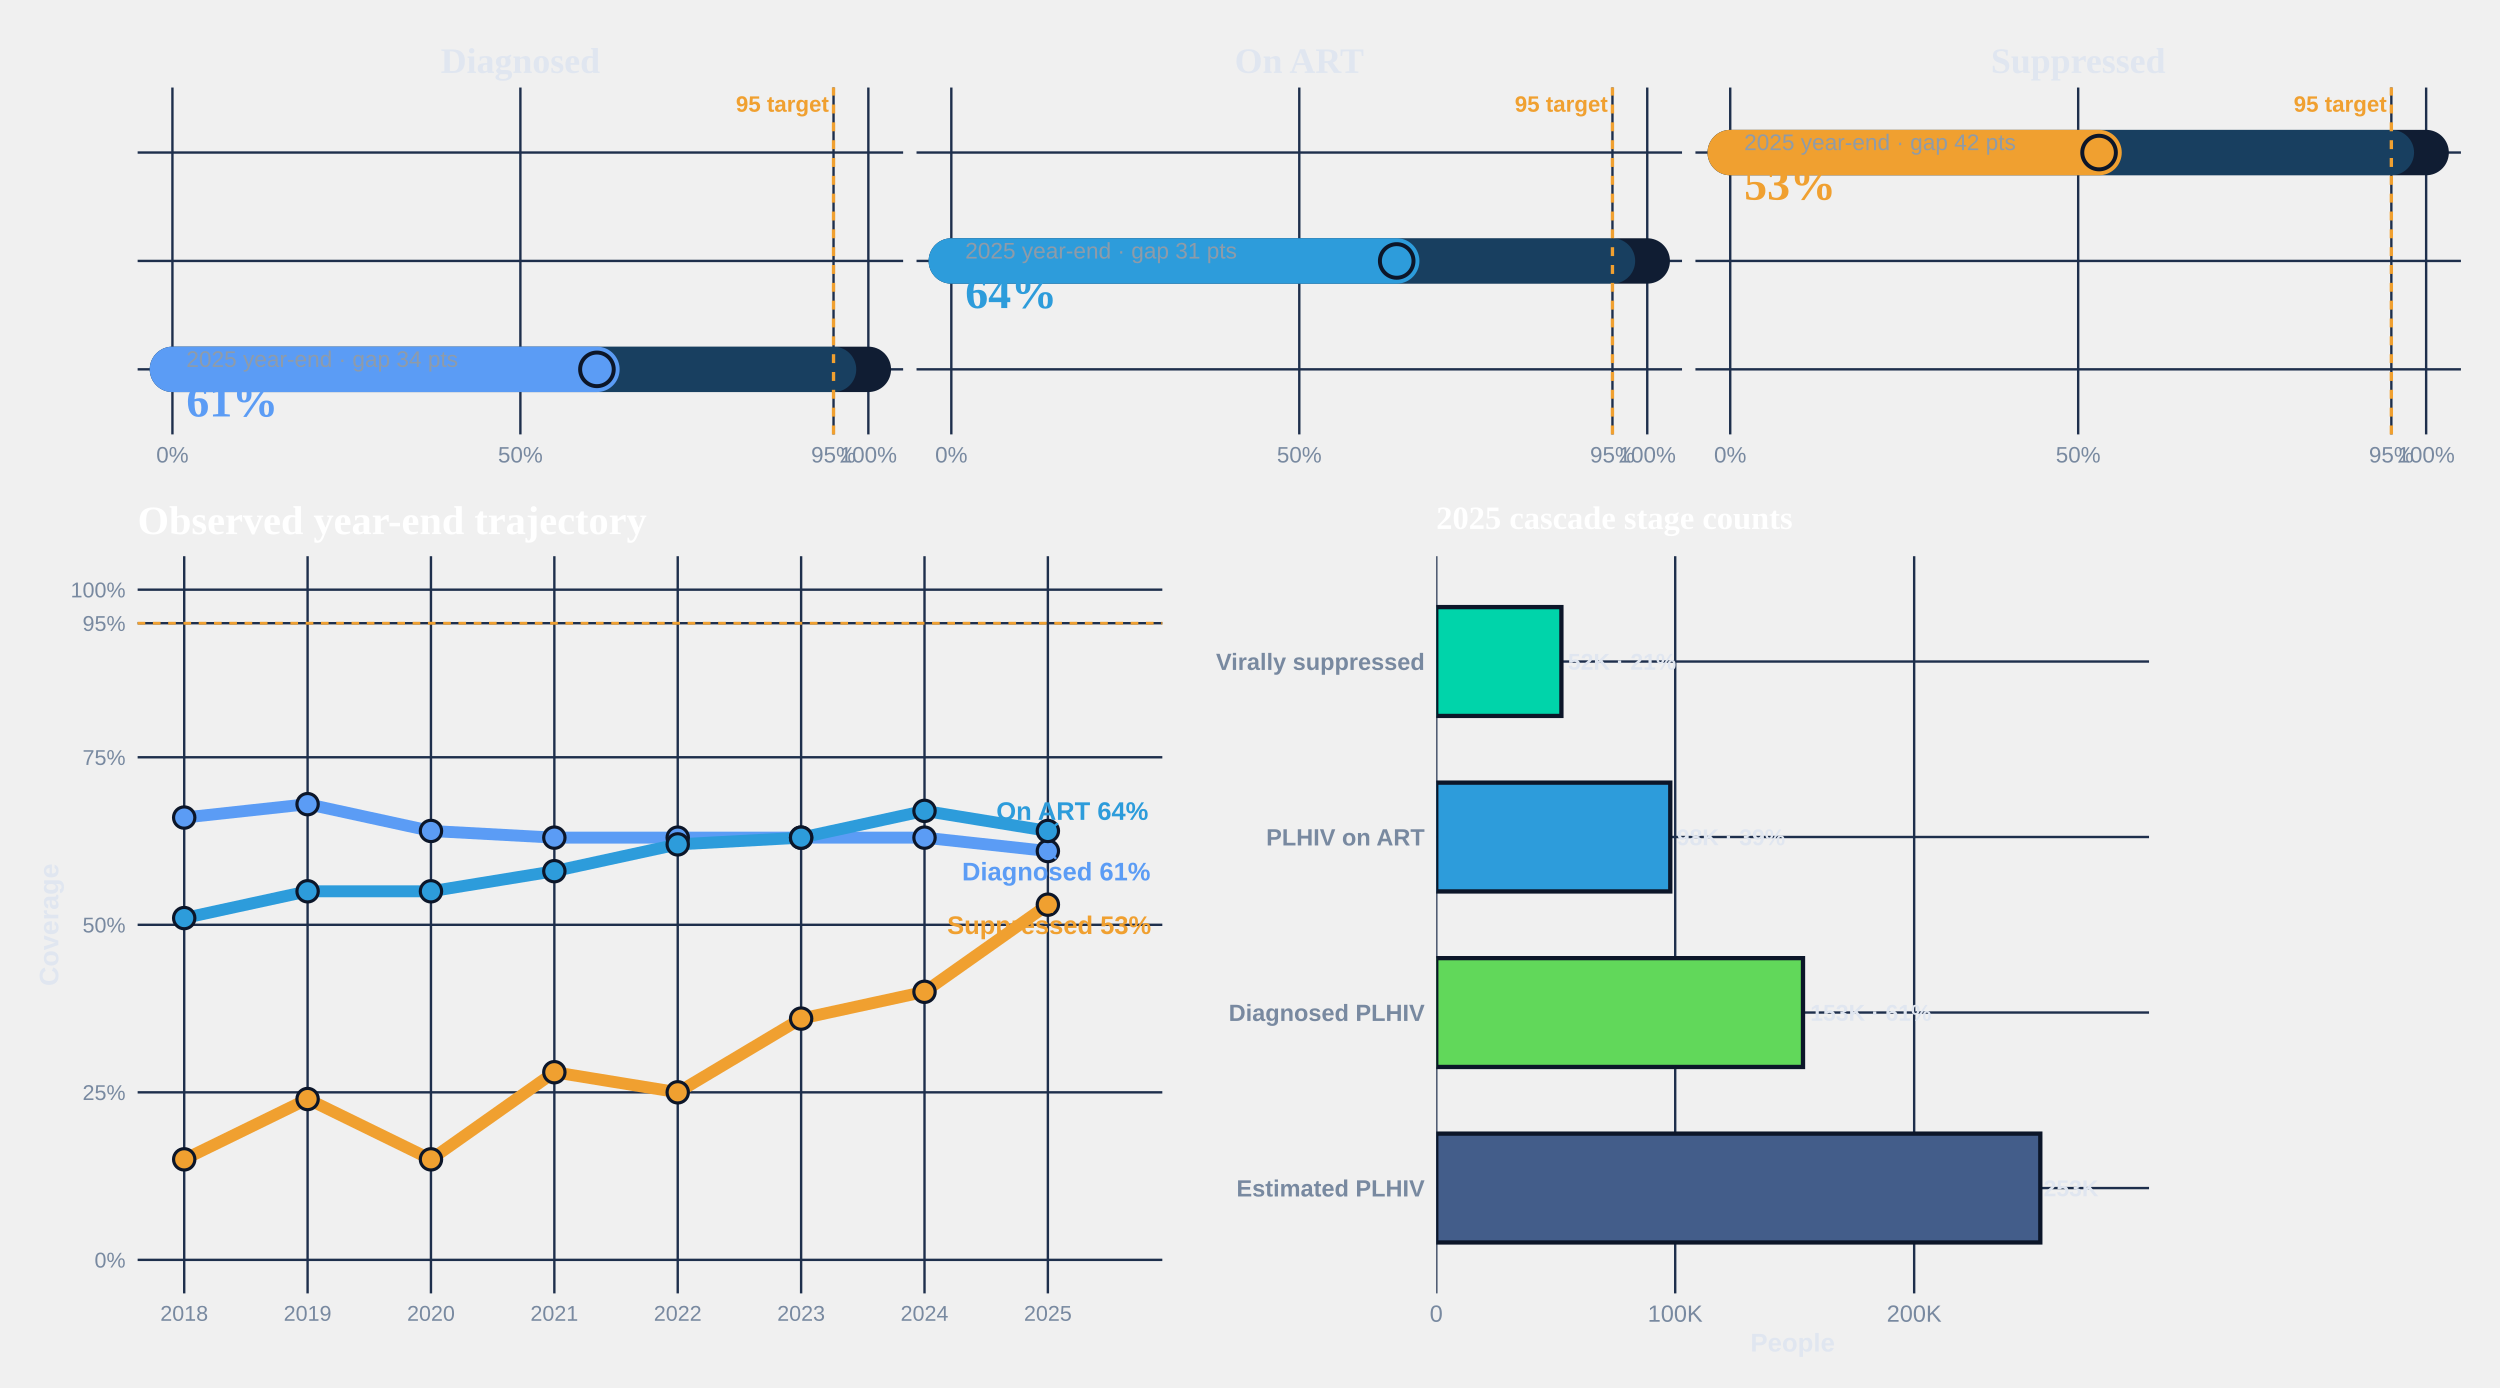
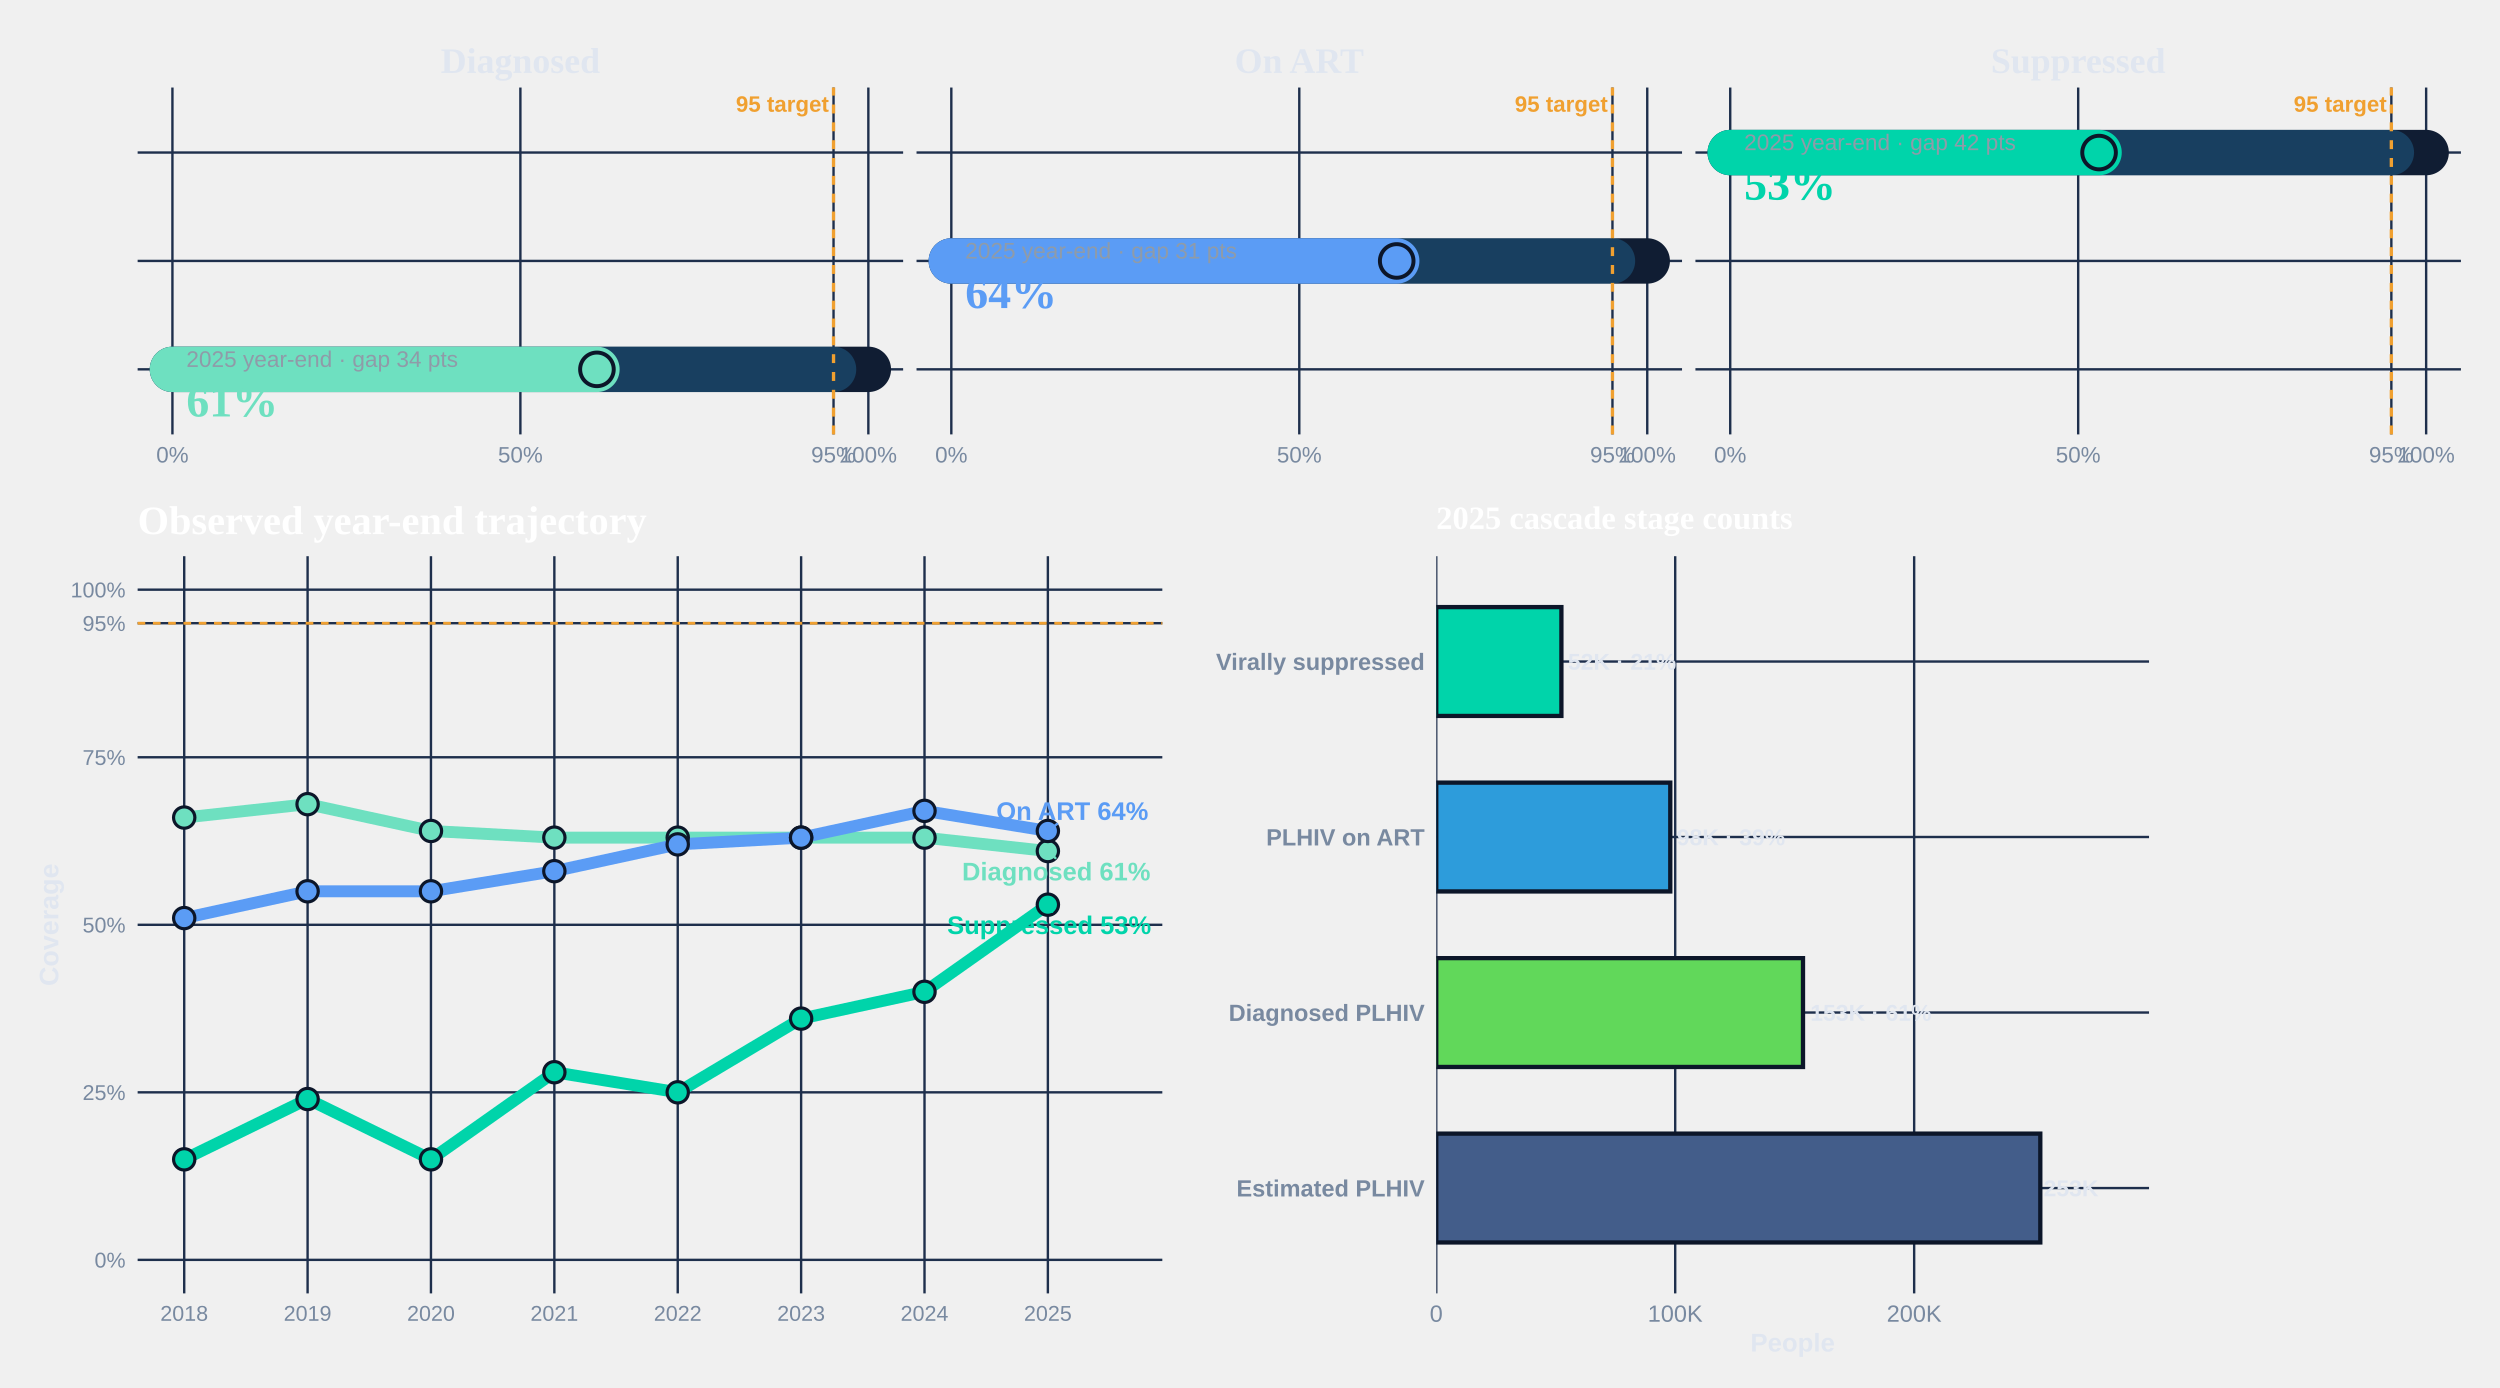
<svg xmlns="http://www.w3.org/2000/svg" width="1116.00pt" height="619.20pt" viewBox="0 0 1116.00 619.20">
  <g class="svglite">
    <defs>
      <style type="text/css">
    .svglite line, .svglite polyline, .svglite polygon, .svglite path, .svglite rect, .svglite circle {
      fill: none;
      stroke: #000000;
      stroke-linecap: round;
      stroke-linejoin: round;
      stroke-miterlimit: 10.00;
    }
    .svglite text {
      white-space: pre;
    }
    .svglite g.glyphgroup path {
      fill: inherit;
      stroke: none;
    }
  </style>
    </defs>
    <rect width="100%" height="100%" style="stroke: none; fill: none;" />
    <defs>
      <clipPath id="cpMC4wMHwxMTE2LjAwfDAuMDB8NjE5LjIw">
        <rect x="0.00" y="0.00" width="1116.00" height="619.20" />
      </clipPath>
    </defs>
    <g clip-path="url(#cpMC4wMHwxMTE2LjAwfDAuMDB8NjE5LjIw)">
      <rect x="0.00" y="0.00" width="1116.00" height="619.20" style="stroke-width: 1.07; stroke: none;" />
    </g>
    <defs>
      <clipPath id="cpNjEuNDR8MTA5OC41N3wzOS4wNnw1NzcuMzY=">
        <rect x="61.44" y="39.06" width="1037.13" height="538.30" />
      </clipPath>
    </defs>
    <g clip-path="url(#cpNjEuNDR8MTA5OC41N3wzOS4wNnw1NzcuMzY=)">
</g>
    <g clip-path="url(#cpMC4wMHwxMTE2LjAwfDAuMDB8NjE5LjIw)">
</g>
    <defs>
      <clipPath id="cpNS40OHwxMTEwLjUyfDUuNDh8MjE2LjU0">
        <rect x="5.48" y="5.48" width="1105.04" height="211.06" />
      </clipPath>
    </defs>
    <g clip-path="url(#cpNS40OHwxMTEwLjUyfDUuNDh8MjE2LjU0)">
      <rect x="5.48" y="5.48" width="1105.04" height="211.06" style="stroke-width: 1.16; stroke: none;" />
    </g>
    <g clip-path="url(#cpMC4wMHwxMTE2LjAwfDAuMDB8NjE5LjIw)">
</g>
    <defs>
      <clipPath id="cpNjEuNDR8NDAzLjE2fDM5LjA2fDE5My45Mg==">
        <rect x="61.44" y="39.06" width="341.72" height="154.86" />
      </clipPath>
    </defs>
    <g clip-path="url(#cpNjEuNDR8NDAzLjE2fDM5LjA2fDE5My45Mg==)">
      <polyline points="61.44,164.88 403.16,164.88 " style="stroke-width: 1.07; stroke: #1E2F4C; stroke-linecap: butt;" />
      <polyline points="61.44,116.49 403.16,116.49 " style="stroke-width: 1.07; stroke: #1E2F4C; stroke-linecap: butt;" />
      <polyline points="61.44,68.10 403.16,68.10 " style="stroke-width: 1.07; stroke: #1E2F4C; stroke-linecap: butt;" />
      <polyline points="76.97,193.92 76.97,39.06 " style="stroke-width: 1.07; stroke: #1E2F4C; stroke-linecap: butt;" />
      <polyline points="232.30,193.92 232.30,39.06 " style="stroke-width: 1.07; stroke: #1E2F4C; stroke-linecap: butt;" />
      <polyline points="372.09,193.92 372.09,39.06 " style="stroke-width: 1.07; stroke: #1E2F4C; stroke-linecap: butt;" />
      <polyline points="387.63,193.92 387.63,39.06 " style="stroke-width: 1.07; stroke: #1E2F4C; stroke-linecap: butt;" />
      <line x1="76.97" y1="164.88" x2="387.63" y2="164.88" style="stroke-width: 20.27; stroke: #101D33;" />
      <line x1="76.97" y1="164.88" x2="372.09" y2="164.88" style="stroke-width: 20.27; stroke: #2D9CDB; stroke-opacity: 0.27;" />
-       <line x1="76.97" y1="164.88" x2="266.47" y2="164.88" style="stroke-width: 20.27; stroke: #5B9CF5;" />
-       <circle cx="266.47" cy="164.88" r="7.50" style="stroke-width: 1.77; stroke: #0C1629; fill: #5B9CF5;" />
+       <line x1="76.97" y1="164.88" x2="266.47" y2="164.88" style="stroke-width: 20.27; stroke: #6EE0C0;" />
+       <circle cx="266.47" cy="164.88" r="7.50" style="stroke-width: 1.77; stroke: #0C1629; fill: #6EE0C0;" />
      <line x1="372.09" y1="193.92" x2="372.09" y2="39.06" style="stroke-width: 1.49; stroke: #F0A030; stroke-dasharray: 3.98,3.98; stroke-linecap: butt;" />
-       <text x="83.18" y="185.91" style="font-size: 20.49px; font-weight: bold;fill: #5B9CF5; font-family: &quot;Times New Roman&quot;;" textLength="40.98px" lengthAdjust="spacingAndGlyphs">61%</text>
+       <text x="83.18" y="185.91" style="font-size: 20.49px; font-weight: bold;fill: #6EE0C0; font-family: &quot;Times New Roman&quot;;" textLength="40.98px" lengthAdjust="spacingAndGlyphs">61%</text>
      <text x="83.18" y="163.80" style="font-size: 10.10px;fill: #8F9BA8; font-family: &quot;Arial&quot;;" textLength="121.09px" lengthAdjust="spacingAndGlyphs">2025 year-end · gap 34 pts</text>
      <text x="370.02" y="49.88" text-anchor="end" style="font-size: 9.96px; font-weight: bold;fill: #F0A030; font-family: &quot;Arial&quot;;" textLength="41.47px" lengthAdjust="spacingAndGlyphs">95 target</text>
    </g>
    <g clip-path="url(#cpMC4wMHwxMTE2LjAwfDAuMDB8NjE5LjIw)">
</g>
    <defs>
      <clipPath id="cpNDA5LjE0fDc1MC44NnwzOS4wNnwxOTMuOTI=">
        <rect x="409.14" y="39.06" width="341.72" height="154.86" />
      </clipPath>
    </defs>
    <g clip-path="url(#cpNDA5LjE0fDc1MC44NnwzOS4wNnwxOTMuOTI=)">
      <polyline points="409.14,164.88 750.86,164.88 " style="stroke-width: 1.07; stroke: #1E2F4C; stroke-linecap: butt;" />
      <polyline points="409.14,116.49 750.86,116.49 " style="stroke-width: 1.07; stroke: #1E2F4C; stroke-linecap: butt;" />
      <polyline points="409.14,68.10 750.86,68.10 " style="stroke-width: 1.07; stroke: #1E2F4C; stroke-linecap: butt;" />
      <polyline points="424.67,193.92 424.67,39.06 " style="stroke-width: 1.07; stroke: #1E2F4C; stroke-linecap: butt;" />
      <polyline points="580.00,193.92 580.00,39.06 " style="stroke-width: 1.07; stroke: #1E2F4C; stroke-linecap: butt;" />
      <polyline points="719.80,193.92 719.80,39.06 " style="stroke-width: 1.07; stroke: #1E2F4C; stroke-linecap: butt;" />
      <polyline points="735.33,193.92 735.33,39.06 " style="stroke-width: 1.07; stroke: #1E2F4C; stroke-linecap: butt;" />
      <line x1="424.67" y1="116.49" x2="735.33" y2="116.49" style="stroke-width: 20.27; stroke: #101D33;" />
      <line x1="424.67" y1="116.49" x2="719.80" y2="116.49" style="stroke-width: 20.27; stroke: #2D9CDB; stroke-opacity: 0.27;" />
-       <line x1="424.67" y1="116.49" x2="623.49" y2="116.49" style="stroke-width: 20.27; stroke: #2D9CDB;" />
-       <circle cx="623.49" cy="116.49" r="7.50" style="stroke-width: 1.77; stroke: #0C1629; fill: #2D9CDB;" />
+       <line x1="424.67" y1="116.49" x2="623.49" y2="116.49" style="stroke-width: 20.27; stroke: #5B9CF5;" />
+       <circle cx="623.49" cy="116.49" r="7.50" style="stroke-width: 1.77; stroke: #0C1629; fill: #5B9CF5;" />
      <line x1="719.80" y1="193.92" x2="719.80" y2="39.06" style="stroke-width: 1.49; stroke: #F0A030; stroke-dasharray: 3.98,3.98; stroke-linecap: butt;" />
-       <text x="430.88" y="137.52" style="font-size: 20.49px; font-weight: bold;fill: #2D9CDB; font-family: &quot;Times New Roman&quot;;" textLength="40.98px" lengthAdjust="spacingAndGlyphs">64%</text>
+       <text x="430.88" y="137.52" style="font-size: 20.49px; font-weight: bold;fill: #5B9CF5; font-family: &quot;Times New Roman&quot;;" textLength="40.98px" lengthAdjust="spacingAndGlyphs">64%</text>
      <text x="430.88" y="115.41" style="font-size: 10.10px;fill: #8F9BA8; font-family: &quot;Arial&quot;;" textLength="121.09px" lengthAdjust="spacingAndGlyphs">2025 year-end · gap 31 pts</text>
      <text x="717.72" y="49.88" text-anchor="end" style="font-size: 9.96px; font-weight: bold;fill: #F0A030; font-family: &quot;Arial&quot;;" textLength="41.47px" lengthAdjust="spacingAndGlyphs">95 target</text>
    </g>
    <g clip-path="url(#cpMC4wMHwxMTE2LjAwfDAuMDB8NjE5LjIw)">
</g>
    <defs>
      <clipPath id="cpNzU2Ljg0fDEwOTguNTd8MzkuMDZ8MTkzLjky">
        <rect x="756.84" y="39.06" width="341.72" height="154.86" />
      </clipPath>
    </defs>
    <g clip-path="url(#cpNzU2Ljg0fDEwOTguNTd8MzkuMDZ8MTkzLjky)">
      <polyline points="756.84,164.88 1098.57,164.88 " style="stroke-width: 1.07; stroke: #1E2F4C; stroke-linecap: butt;" />
      <polyline points="756.84,116.49 1098.57,116.49 " style="stroke-width: 1.07; stroke: #1E2F4C; stroke-linecap: butt;" />
      <polyline points="756.84,68.10 1098.57,68.10 " style="stroke-width: 1.07; stroke: #1E2F4C; stroke-linecap: butt;" />
      <polyline points="772.37,193.92 772.37,39.06 " style="stroke-width: 1.07; stroke: #1E2F4C; stroke-linecap: butt;" />
      <polyline points="927.70,193.92 927.70,39.06 " style="stroke-width: 1.07; stroke: #1E2F4C; stroke-linecap: butt;" />
      <polyline points="1067.50,193.92 1067.50,39.06 " style="stroke-width: 1.07; stroke: #1E2F4C; stroke-linecap: butt;" />
      <polyline points="1083.03,193.92 1083.03,39.06 " style="stroke-width: 1.07; stroke: #1E2F4C; stroke-linecap: butt;" />
      <line x1="772.37" y1="68.10" x2="1083.03" y2="68.10" style="stroke-width: 20.27; stroke: #101D33;" />
      <line x1="772.37" y1="68.10" x2="1067.50" y2="68.10" style="stroke-width: 20.27; stroke: #2D9CDB; stroke-opacity: 0.27;" />
-       <line x1="772.37" y1="68.10" x2="937.02" y2="68.10" style="stroke-width: 20.27; stroke: #F0A030;" />
-       <circle cx="937.02" cy="68.10" r="7.50" style="stroke-width: 1.77; stroke: #0C1629; fill: #F0A030;" />
+       <line x1="772.37" y1="68.10" x2="937.02" y2="68.10" style="stroke-width: 20.27; stroke: #00D4AA;" />
+       <circle cx="937.02" cy="68.10" r="7.50" style="stroke-width: 1.77; stroke: #0C1629; fill: #00D4AA;" />
      <line x1="1067.50" y1="193.92" x2="1067.50" y2="39.06" style="stroke-width: 1.49; stroke: #F0A030; stroke-dasharray: 3.98,3.98; stroke-linecap: butt;" />
-       <text x="778.59" y="89.12" style="font-size: 20.49px; font-weight: bold;fill: #F0A030; font-family: &quot;Times New Roman&quot;;" textLength="40.98px" lengthAdjust="spacingAndGlyphs">53%</text>
+       <text x="778.59" y="89.12" style="font-size: 20.49px; font-weight: bold;fill: #00D4AA; font-family: &quot;Times New Roman&quot;;" textLength="40.98px" lengthAdjust="spacingAndGlyphs">53%</text>
      <text x="778.59" y="67.01" style="font-size: 10.10px;fill: #8F9BA8; font-family: &quot;Arial&quot;;" textLength="121.09px" lengthAdjust="spacingAndGlyphs">2025 year-end · gap 42 pts</text>
      <text x="1065.43" y="49.88" text-anchor="end" style="font-size: 9.96px; font-weight: bold;fill: #F0A030; font-family: &quot;Arial&quot;;" textLength="41.47px" lengthAdjust="spacingAndGlyphs">95 target</text>
    </g>
    <g clip-path="url(#cpMC4wMHwxMTE2LjAwfDAuMDB8NjE5LjIw)">
</g>
    <defs>
      <clipPath id="cpNjEuNDR8NDAzLjE2fDE1LjQ0fDM5LjA2">
        <rect x="61.44" y="15.44" width="341.72" height="23.62" />
      </clipPath>
    </defs>
    <g clip-path="url(#cpNjEuNDR8NDAzLjE2fDE1LjQ0fDM5LjA2)">
      <text x="232.30" y="32.55" text-anchor="middle" style="font-size: 16.00px; font-weight: bold;fill: #E0E6F0; font-family: &quot;Times New Roman&quot;;" textLength="71.17px" lengthAdjust="spacingAndGlyphs">Diagnosed</text>
    </g>
    <g clip-path="url(#cpMC4wMHwxMTE2LjAwfDAuMDB8NjE5LjIw)">
</g>
    <defs>
      <clipPath id="cpNDA5LjE0fDc1MC44NnwxNS40NHwzOS4wNg==">
        <rect x="409.14" y="15.44" width="341.72" height="23.62" />
      </clipPath>
    </defs>
    <g clip-path="url(#cpNDA5LjE0fDc1MC44NnwxNS40NHwzOS4wNg==)">
      <text x="580.00" y="32.55" text-anchor="middle" style="font-size: 16.00px; font-weight: bold;fill: #E0E6F0; font-family: &quot;Times New Roman&quot;;" textLength="57.72px" lengthAdjust="spacingAndGlyphs">On ART</text>
    </g>
    <g clip-path="url(#cpMC4wMHwxMTE2LjAwfDAuMDB8NjE5LjIw)">
</g>
    <defs>
      <clipPath id="cpNzU2Ljg0fDEwOTguNTd8MTUuNDR8MzkuMDY=">
        <rect x="756.84" y="15.44" width="341.72" height="23.62" />
      </clipPath>
    </defs>
    <g clip-path="url(#cpNzU2Ljg0fDEwOTguNTd8MTUuNDR8MzkuMDY=)">
      <text x="927.70" y="32.55" text-anchor="middle" style="font-size: 16.00px; font-weight: bold;fill: #E0E6F0; font-family: &quot;Times New Roman&quot;;" textLength="78.05px" lengthAdjust="spacingAndGlyphs">Suppressed</text>
    </g>
    <g clip-path="url(#cpMC4wMHwxMTE2LjAwfDAuMDB8NjE5LjIw)">
      <text x="76.97" y="206.46" text-anchor="middle" style="font-size: 10.00px;fill: #7889A0; font-family: &quot;Arial&quot;;" textLength="14.45px" lengthAdjust="spacingAndGlyphs">0%</text>
      <text x="232.30" y="206.46" text-anchor="middle" style="font-size: 10.00px;fill: #7889A0; font-family: &quot;Arial&quot;;" textLength="20.02px" lengthAdjust="spacingAndGlyphs">50%</text>
      <text x="372.09" y="206.46" text-anchor="middle" style="font-size: 10.00px;fill: #7889A0; font-family: &quot;Arial&quot;;" textLength="20.02px" lengthAdjust="spacingAndGlyphs">95%</text>
      <text x="387.63" y="206.46" text-anchor="middle" style="font-size: 10.00px;fill: #7889A0; font-family: &quot;Arial&quot;;" textLength="25.58px" lengthAdjust="spacingAndGlyphs">100%</text>
      <text x="424.67" y="206.46" text-anchor="middle" style="font-size: 10.00px;fill: #7889A0; font-family: &quot;Arial&quot;;" textLength="14.45px" lengthAdjust="spacingAndGlyphs">0%</text>
      <text x="580.00" y="206.46" text-anchor="middle" style="font-size: 10.00px;fill: #7889A0; font-family: &quot;Arial&quot;;" textLength="20.02px" lengthAdjust="spacingAndGlyphs">50%</text>
      <text x="719.80" y="206.46" text-anchor="middle" style="font-size: 10.00px;fill: #7889A0; font-family: &quot;Arial&quot;;" textLength="20.02px" lengthAdjust="spacingAndGlyphs">95%</text>
      <text x="735.33" y="206.46" text-anchor="middle" style="font-size: 10.00px;fill: #7889A0; font-family: &quot;Arial&quot;;" textLength="25.58px" lengthAdjust="spacingAndGlyphs">100%</text>
      <text x="772.37" y="206.46" text-anchor="middle" style="font-size: 10.00px;fill: #7889A0; font-family: &quot;Arial&quot;;" textLength="14.45px" lengthAdjust="spacingAndGlyphs">0%</text>
      <text x="927.70" y="206.46" text-anchor="middle" style="font-size: 10.00px;fill: #7889A0; font-family: &quot;Arial&quot;;" textLength="20.02px" lengthAdjust="spacingAndGlyphs">50%</text>
      <text x="1067.50" y="206.46" text-anchor="middle" style="font-size: 10.00px;fill: #7889A0; font-family: &quot;Arial&quot;;" textLength="20.02px" lengthAdjust="spacingAndGlyphs">95%</text>
      <text x="1083.03" y="206.46" text-anchor="middle" style="font-size: 10.00px;fill: #7889A0; font-family: &quot;Arial&quot;;" textLength="25.58px" lengthAdjust="spacingAndGlyphs">100%</text>
    </g>
    <defs>
      <clipPath id="cpNjEuNDR8MTA5OC41N3wyNDguMjl8NTc3LjM2">
        <rect x="61.44" y="248.29" width="1037.13" height="329.07" />
      </clipPath>
    </defs>
    <g clip-path="url(#cpNjEuNDR8MTA5OC41N3wyNDguMjl8NTc3LjM2)">
</g>
    <g clip-path="url(#cpMC4wMHwxMTE2LjAwfDAuMDB8NjE5LjIw)">
</g>
    <g clip-path="url(#cpNjEuNDR8MTA5OC41N3wyNDguMjl8NTc3LjM2)">
</g>
    <g clip-path="url(#cpMC4wMHwxMTE2LjAwfDAuMDB8NjE5LjIw)">
</g>
    <defs>
      <clipPath id="cpNS40OHw1MzAuODF8MjE2LjU0fDYxMy43Mg==">
        <rect x="5.48" y="216.54" width="525.33" height="397.18" />
      </clipPath>
    </defs>
    <g clip-path="url(#cpNS40OHw1MzAuODF8MjE2LjU0fDYxMy43Mg==)">
      <rect x="5.48" y="216.54" width="525.33" height="397.18" style="stroke-width: 1.16; stroke: none;" />
    </g>
    <g clip-path="url(#cpMC4wMHwxMTE2LjAwfDAuMDB8NjE5LjIw)">
</g>
    <defs>
      <clipPath id="cpNjEuNDR8NTE4Ljg2fDI0OC4yOXw1NzcuMzY=">
        <rect x="61.44" y="248.29" width="457.42" height="329.07" />
      </clipPath>
    </defs>
    <g clip-path="url(#cpNjEuNDR8NTE4Ljg2fDI0OC4yOXw1NzcuMzY=)">
      <polyline points="61.44,562.40 518.86,562.40 " style="stroke-width: 1.07; stroke: #1E2F4C; stroke-linecap: butt;" />
      <polyline points="61.44,487.61 518.86,487.61 " style="stroke-width: 1.07; stroke: #1E2F4C; stroke-linecap: butt;" />
      <polyline points="61.44,412.82 518.86,412.82 " style="stroke-width: 1.07; stroke: #1E2F4C; stroke-linecap: butt;" />
      <polyline points="61.44,338.03 518.86,338.03 " style="stroke-width: 1.07; stroke: #1E2F4C; stroke-linecap: butt;" />
      <polyline points="61.44,278.20 518.86,278.20 " style="stroke-width: 1.07; stroke: #1E2F4C; stroke-linecap: butt;" />
      <polyline points="61.44,263.24 518.86,263.24 " style="stroke-width: 1.07; stroke: #1E2F4C; stroke-linecap: butt;" />
      <polyline points="82.23,577.36 82.23,248.29 " style="stroke-width: 1.07; stroke: #1E2F4C; stroke-linecap: butt;" />
      <polyline points="137.31,577.36 137.31,248.29 " style="stroke-width: 1.07; stroke: #1E2F4C; stroke-linecap: butt;" />
      <polyline points="192.38,577.36 192.38,248.29 " style="stroke-width: 1.07; stroke: #1E2F4C; stroke-linecap: butt;" />
      <polyline points="247.46,577.36 247.46,248.29 " style="stroke-width: 1.07; stroke: #1E2F4C; stroke-linecap: butt;" />
      <polyline points="302.54,577.36 302.54,248.29 " style="stroke-width: 1.07; stroke: #1E2F4C; stroke-linecap: butt;" />
      <polyline points="357.62,577.36 357.62,248.29 " style="stroke-width: 1.07; stroke: #1E2F4C; stroke-linecap: butt;" />
      <polyline points="412.70,577.36 412.70,248.29 " style="stroke-width: 1.07; stroke: #1E2F4C; stroke-linecap: butt;" />
      <polyline points="467.77,577.36 467.77,248.29 " style="stroke-width: 1.07; stroke: #1E2F4C; stroke-linecap: butt;" />
      <line x1="61.44" y1="278.20" x2="518.86" y2="278.20" style="stroke-width: 1.28; stroke: #F0A030; stroke-dasharray: 3.41,3.41; stroke-linecap: butt;" />
-       <polyline points="82.23,364.96 137.31,358.98 192.38,370.94 247.46,373.93 302.54,373.93 357.62,373.93 412.70,373.93 467.77,379.92 " style="stroke-width: 5.33; stroke: #5B9CF5; stroke-linecap: butt;" />
-       <polyline points="82.23,409.83 137.31,397.87 192.38,397.87 247.46,388.89 302.54,376.93 357.62,373.93 412.70,361.97 467.77,370.94 " style="stroke-width: 5.33; stroke: #2D9CDB; stroke-linecap: butt;" />
-       <polyline points="82.23,517.53 137.31,490.61 192.38,517.53 247.46,478.64 302.54,487.61 357.62,454.71 412.70,442.74 467.77,403.85 " style="stroke-width: 5.33; stroke: #F0A030; stroke-linecap: butt;" />
-       <circle cx="82.23" cy="364.96" r="4.76" style="stroke-width: 1.42; stroke: #0C1629; fill: #5B9CF5;" />
-       <circle cx="137.31" cy="358.98" r="4.76" style="stroke-width: 1.42; stroke: #0C1629; fill: #5B9CF5;" />
-       <circle cx="192.38" cy="370.94" r="4.76" style="stroke-width: 1.42; stroke: #0C1629; fill: #5B9CF5;" />
-       <circle cx="247.46" cy="373.93" r="4.76" style="stroke-width: 1.42; stroke: #0C1629; fill: #5B9CF5;" />
-       <circle cx="302.54" cy="373.93" r="4.76" style="stroke-width: 1.42; stroke: #0C1629; fill: #5B9CF5;" />
+       <polyline points="82.23,364.96 137.31,358.98 192.38,370.94 247.46,373.93 302.54,373.93 357.62,373.93 412.70,373.93 467.77,379.92 " style="stroke-width: 5.33; stroke: #6EE0C0; stroke-linecap: butt;" />
+       <polyline points="82.23,409.83 137.31,397.87 192.38,397.87 247.46,388.89 302.54,376.93 357.62,373.93 412.70,361.97 467.77,370.94 " style="stroke-width: 5.33; stroke: #5B9CF5; stroke-linecap: butt;" />
+       <polyline points="82.23,517.53 137.31,490.61 192.38,517.53 247.46,478.64 302.54,487.61 357.62,454.71 412.70,442.74 467.77,403.85 " style="stroke-width: 5.33; stroke: #00D4AA; stroke-linecap: butt;" />
+       <circle cx="82.23" cy="364.96" r="4.76" style="stroke-width: 1.42; stroke: #0C1629; fill: #6EE0C0;" />
+       <circle cx="137.31" cy="358.98" r="4.76" style="stroke-width: 1.42; stroke: #0C1629; fill: #6EE0C0;" />
+       <circle cx="192.38" cy="370.94" r="4.76" style="stroke-width: 1.42; stroke: #0C1629; fill: #6EE0C0;" />
+       <circle cx="247.46" cy="373.93" r="4.76" style="stroke-width: 1.42; stroke: #0C1629; fill: #6EE0C0;" />
+       <circle cx="302.54" cy="373.93" r="4.76" style="stroke-width: 1.42; stroke: #0C1629; fill: #6EE0C0;" />
+       <circle cx="357.62" cy="373.93" r="4.76" style="stroke-width: 1.42; stroke: #0C1629; fill: #6EE0C0;" />
+       <circle cx="412.70" cy="373.93" r="4.76" style="stroke-width: 1.42; stroke: #0C1629; fill: #6EE0C0;" />
+       <circle cx="467.77" cy="379.92" r="4.76" style="stroke-width: 1.42; stroke: #0C1629; fill: #6EE0C0;" />
+       <circle cx="82.23" cy="409.83" r="4.76" style="stroke-width: 1.42; stroke: #0C1629; fill: #5B9CF5;" />
+       <circle cx="137.31" cy="397.87" r="4.76" style="stroke-width: 1.42; stroke: #0C1629; fill: #5B9CF5;" />
+       <circle cx="192.38" cy="397.87" r="4.76" style="stroke-width: 1.42; stroke: #0C1629; fill: #5B9CF5;" />
+       <circle cx="247.46" cy="388.89" r="4.76" style="stroke-width: 1.42; stroke: #0C1629; fill: #5B9CF5;" />
+       <circle cx="302.54" cy="376.93" r="4.76" style="stroke-width: 1.42; stroke: #0C1629; fill: #5B9CF5;" />
      <circle cx="357.62" cy="373.93" r="4.76" style="stroke-width: 1.42; stroke: #0C1629; fill: #5B9CF5;" />
-       <circle cx="412.70" cy="373.93" r="4.76" style="stroke-width: 1.42; stroke: #0C1629; fill: #5B9CF5;" />
-       <circle cx="467.77" cy="379.92" r="4.76" style="stroke-width: 1.42; stroke: #0C1629; fill: #5B9CF5;" />
-       <circle cx="82.23" cy="409.83" r="4.76" style="stroke-width: 1.42; stroke: #0C1629; fill: #2D9CDB;" />
-       <circle cx="137.31" cy="397.87" r="4.76" style="stroke-width: 1.42; stroke: #0C1629; fill: #2D9CDB;" />
-       <circle cx="192.38" cy="397.87" r="4.76" style="stroke-width: 1.42; stroke: #0C1629; fill: #2D9CDB;" />
-       <circle cx="247.46" cy="388.89" r="4.76" style="stroke-width: 1.42; stroke: #0C1629; fill: #2D9CDB;" />
-       <circle cx="302.54" cy="376.93" r="4.76" style="stroke-width: 1.42; stroke: #0C1629; fill: #2D9CDB;" />
-       <circle cx="357.62" cy="373.93" r="4.76" style="stroke-width: 1.42; stroke: #0C1629; fill: #2D9CDB;" />
-       <circle cx="412.70" cy="361.97" r="4.76" style="stroke-width: 1.42; stroke: #0C1629; fill: #2D9CDB;" />
-       <circle cx="467.77" cy="370.94" r="4.76" style="stroke-width: 1.42; stroke: #0C1629; fill: #2D9CDB;" />
-       <circle cx="82.23" cy="517.53" r="4.76" style="stroke-width: 1.42; stroke: #0C1629; fill: #F0A030;" />
-       <circle cx="137.31" cy="490.61" r="4.76" style="stroke-width: 1.42; stroke: #0C1629; fill: #F0A030;" />
-       <circle cx="192.38" cy="517.53" r="4.76" style="stroke-width: 1.42; stroke: #0C1629; fill: #F0A030;" />
-       <circle cx="247.46" cy="478.64" r="4.76" style="stroke-width: 1.42; stroke: #0C1629; fill: #F0A030;" />
-       <circle cx="302.54" cy="487.61" r="4.76" style="stroke-width: 1.42; stroke: #0C1629; fill: #F0A030;" />
-       <circle cx="357.62" cy="454.71" r="4.76" style="stroke-width: 1.42; stroke: #0C1629; fill: #F0A030;" />
-       <circle cx="412.70" cy="442.74" r="4.76" style="stroke-width: 1.42; stroke: #0C1629; fill: #F0A030;" />
-       <circle cx="467.77" cy="403.85" r="4.76" style="stroke-width: 1.42; stroke: #0C1629; fill: #F0A030;" />
-       <line x1="471.15" y1="383.06" x2="468.55" y2="380.64" style="stroke-width: 1.07; stroke: #5B9CF5;" />
-       <line x1="471.90" y1="367.80" x2="468.62" y2="370.30" style="stroke-width: 1.07; stroke: #2D9CDB;" />
-       <line x1="469.70" y1="406.99" x2="468.33" y2="404.76" style="stroke-width: 1.07; stroke: #F0A030;" />
-       <text x="429.45" y="393.01" style="font-size: 11.38px; font-weight: bold;fill: #5B9CF5; font-family: &quot;Arial&quot;;" textLength="87.25px" lengthAdjust="spacingAndGlyphs">Diagnosed  61%</text>
-       <text x="444.75" y="366.00" style="font-size: 11.38px; font-weight: bold;fill: #2D9CDB; font-family: &quot;Arial&quot;;" textLength="71.00px" lengthAdjust="spacingAndGlyphs">On ART  64%</text>
-       <text x="422.81" y="416.94" style="font-size: 11.38px; font-weight: bold;fill: #F0A030; font-family: &quot;Arial&quot;;" textLength="94.22px" lengthAdjust="spacingAndGlyphs">Suppressed  53%</text>
+       <circle cx="412.70" cy="361.97" r="4.76" style="stroke-width: 1.42; stroke: #0C1629; fill: #5B9CF5;" />
+       <circle cx="467.77" cy="370.94" r="4.76" style="stroke-width: 1.42; stroke: #0C1629; fill: #5B9CF5;" />
+       <circle cx="82.23" cy="517.53" r="4.76" style="stroke-width: 1.42; stroke: #0C1629; fill: #00D4AA;" />
+       <circle cx="137.31" cy="490.61" r="4.76" style="stroke-width: 1.42; stroke: #0C1629; fill: #00D4AA;" />
+       <circle cx="192.38" cy="517.53" r="4.76" style="stroke-width: 1.42; stroke: #0C1629; fill: #00D4AA;" />
+       <circle cx="247.46" cy="478.64" r="4.76" style="stroke-width: 1.42; stroke: #0C1629; fill: #00D4AA;" />
+       <circle cx="302.54" cy="487.61" r="4.76" style="stroke-width: 1.42; stroke: #0C1629; fill: #00D4AA;" />
+       <circle cx="357.62" cy="454.71" r="4.76" style="stroke-width: 1.42; stroke: #0C1629; fill: #00D4AA;" />
+       <circle cx="412.70" cy="442.74" r="4.76" style="stroke-width: 1.42; stroke: #0C1629; fill: #00D4AA;" />
+       <circle cx="467.77" cy="403.85" r="4.76" style="stroke-width: 1.42; stroke: #0C1629; fill: #00D4AA;" />
+       <line x1="471.14" y1="383.05" x2="468.55" y2="380.64" style="stroke-width: 1.07; stroke: #6EE0C0;" />
+       <line x1="471.88" y1="367.81" x2="468.62" y2="370.30" style="stroke-width: 1.07; stroke: #5B9CF5;" />
+       <line x1="469.70" y1="406.99" x2="468.33" y2="404.76" style="stroke-width: 1.07; stroke: #00D4AA;" />
+       <text x="429.45" y="393.00" style="font-size: 11.38px; font-weight: bold;fill: #6EE0C0; font-family: &quot;Arial&quot;;" textLength="87.25px" lengthAdjust="spacingAndGlyphs">Diagnosed  61%</text>
+       <text x="444.75" y="366.01" style="font-size: 11.38px; font-weight: bold;fill: #5B9CF5; font-family: &quot;Arial&quot;;" textLength="71.00px" lengthAdjust="spacingAndGlyphs">On ART  64%</text>
+       <text x="422.81" y="416.94" style="font-size: 11.38px; font-weight: bold;fill: #00D4AA; font-family: &quot;Arial&quot;;" textLength="94.22px" lengthAdjust="spacingAndGlyphs">Suppressed  53%</text>
    </g>
    <g clip-path="url(#cpMC4wMHwxMTE2LjAwfDAuMDB8NjE5LjIw)">
      <text x="56.06" y="565.84" text-anchor="end" style="font-size: 9.60px;fill: #7889A0; font-family: &quot;Arial&quot;;" textLength="13.86px" lengthAdjust="spacingAndGlyphs">0%</text>
      <text x="56.06" y="491.05" text-anchor="end" style="font-size: 9.60px;fill: #7889A0; font-family: &quot;Arial&quot;;" textLength="19.19px" lengthAdjust="spacingAndGlyphs">25%</text>
      <text x="56.06" y="416.26" text-anchor="end" style="font-size: 9.60px;fill: #7889A0; font-family: &quot;Arial&quot;;" textLength="19.19px" lengthAdjust="spacingAndGlyphs">50%</text>
      <text x="56.06" y="341.47" text-anchor="end" style="font-size: 9.60px;fill: #7889A0; font-family: &quot;Arial&quot;;" textLength="19.19px" lengthAdjust="spacingAndGlyphs">75%</text>
      <text x="56.06" y="281.64" text-anchor="end" style="font-size: 9.60px;fill: #7889A0; font-family: &quot;Arial&quot;;" textLength="19.19px" lengthAdjust="spacingAndGlyphs">95%</text>
      <text x="56.06" y="266.68" text-anchor="end" style="font-size: 9.60px;fill: #7889A0; font-family: &quot;Arial&quot;;" textLength="24.52px" lengthAdjust="spacingAndGlyphs">100%</text>
      <text x="82.23" y="589.61" text-anchor="middle" style="font-size: 9.60px;fill: #7889A0; font-family: &quot;Arial&quot;;" textLength="21.31px" lengthAdjust="spacingAndGlyphs">2018</text>
      <text x="137.31" y="589.61" text-anchor="middle" style="font-size: 9.60px;fill: #7889A0; font-family: &quot;Arial&quot;;" textLength="21.31px" lengthAdjust="spacingAndGlyphs">2019</text>
      <text x="192.38" y="589.61" text-anchor="middle" style="font-size: 9.60px;fill: #7889A0; font-family: &quot;Arial&quot;;" textLength="21.31px" lengthAdjust="spacingAndGlyphs">2020</text>
      <text x="247.46" y="589.61" text-anchor="middle" style="font-size: 9.60px;fill: #7889A0; font-family: &quot;Arial&quot;;" textLength="21.31px" lengthAdjust="spacingAndGlyphs">2021</text>
      <text x="302.54" y="589.61" text-anchor="middle" style="font-size: 9.60px;fill: #7889A0; font-family: &quot;Arial&quot;;" textLength="21.31px" lengthAdjust="spacingAndGlyphs">2022</text>
      <text x="357.62" y="589.61" text-anchor="middle" style="font-size: 9.60px;fill: #7889A0; font-family: &quot;Arial&quot;;" textLength="21.31px" lengthAdjust="spacingAndGlyphs">2023</text>
      <text x="412.70" y="589.61" text-anchor="middle" style="font-size: 9.60px;fill: #7889A0; font-family: &quot;Arial&quot;;" textLength="21.31px" lengthAdjust="spacingAndGlyphs">2024</text>
      <text x="467.77" y="589.61" text-anchor="middle" style="font-size: 9.60px;fill: #7889A0; font-family: &quot;Arial&quot;;" textLength="21.31px" lengthAdjust="spacingAndGlyphs">2025</text>
      <text transform="translate(26.03,412.82) rotate(-90)" text-anchor="middle" style="font-size: 12.00px; font-weight: bold;fill: #E0E6F0; font-family: &quot;Arial&quot;;" textLength="54.69px" lengthAdjust="spacingAndGlyphs">Coverage</text>
      <text x="61.44" y="238.42" style="font-size: 18.00px; font-weight: bold;fill: #FFFFFF; font-family: &quot;Times New Roman&quot;;" textLength="227.23px" lengthAdjust="spacingAndGlyphs">Observed year-end trajectory</text>
    </g>
    <defs>
      <clipPath id="cpNjQxLjE0fDEwOTguNTd8MjQ4LjI5fDU3Ny4zNg==">
        <rect x="641.14" y="248.29" width="457.42" height="329.07" />
      </clipPath>
    </defs>
    <g clip-path="url(#cpNjQxLjE0fDEwOTguNTd8MjQ4LjI5fDU3Ny4zNg==)">
</g>
    <g clip-path="url(#cpMC4wMHwxMTE2LjAwfDAuMDB8NjE5LjIw)">
</g>
    <g clip-path="url(#cpNjQxLjE0fDEwOTguNTd8MjQ4LjI5fDU3Ny4zNg==)">
</g>
    <g clip-path="url(#cpMC4wMHwxMTE2LjAwfDAuMDB8NjE5LjIw)">
</g>
    <defs>
      <clipPath id="cpNTMwLjgxfDk3MS4yOXwyMTYuNTR8NjEzLjcy">
        <rect x="530.81" y="216.54" width="440.48" height="397.18" />
      </clipPath>
    </defs>
    <g clip-path="url(#cpNTMwLjgxfDk3MS4yOXwyMTYuNTR8NjEzLjcy)">
      <rect x="530.81" y="216.54" width="440.48" height="397.18" style="stroke-width: 1.12; stroke: none;" />
    </g>
    <g clip-path="url(#cpMC4wMHwxMTE2LjAwfDAuMDB8NjE5LjIw)">
</g>
    <defs>
      <clipPath id="cpNjQxLjE0fDk1OS4zM3wyNDguMjl8NTc3LjM2">
        <rect x="641.14" y="248.29" width="318.19" height="329.07" />
      </clipPath>
    </defs>
    <g clip-path="url(#cpNjQxLjE0fDk1OS4zM3wyNDguMjl8NTc3LjM2)">
      <polyline points="641.14,530.35 959.33,530.35 " style="stroke-width: 1.07; stroke: #1E2F4C; stroke-linecap: butt;" />
      <polyline points="641.14,452.00 959.33,452.00 " style="stroke-width: 1.07; stroke: #1E2F4C; stroke-linecap: butt;" />
      <polyline points="641.14,373.65 959.33,373.65 " style="stroke-width: 1.07; stroke: #1E2F4C; stroke-linecap: butt;" />
      <polyline points="641.14,295.30 959.33,295.30 " style="stroke-width: 1.07; stroke: #1E2F4C; stroke-linecap: butt;" />
      <polyline points="641.14,577.36 641.14,248.29 " style="stroke-width: 1.07; stroke: #1E2F4C; stroke-linecap: butt;" />
      <polyline points="747.81,577.36 747.81,248.29 " style="stroke-width: 1.07; stroke: #1E2F4C; stroke-linecap: butt;" />
      <polyline points="854.48,577.36 854.48,248.29 " style="stroke-width: 1.07; stroke: #1E2F4C; stroke-linecap: butt;" />
      <rect x="641.14" y="506.06" width="269.65" height="48.58" style="stroke-width: 1.92; stroke: #0C1629; stroke-linecap: butt; stroke-linejoin: miter; fill: #435D8A;" />
      <rect x="641.14" y="427.71" width="163.72" height="48.58" style="stroke-width: 1.92; stroke: #0C1629; stroke-linecap: butt; stroke-linejoin: miter; fill: #61D85A;" />
      <rect x="641.14" y="349.36" width="104.47" height="48.58" style="stroke-width: 1.92; stroke: #0C1629; stroke-linecap: butt; stroke-linejoin: miter; fill: #2D9CDB;" />
      <rect x="641.14" y="271.01" width="55.87" height="48.58" style="stroke-width: 1.92; stroke: #0C1629; stroke-linecap: butt; stroke-linejoin: miter; fill: #00D4AA;" />
      <text x="912.26" y="534.01" style="font-size: 10.24px; font-weight: bold;fill: #E0E6F0; font-family: &quot;Arial&quot;;" textLength="24.45px" lengthAdjust="spacingAndGlyphs">253K</text>
      <text x="808.11" y="455.66" style="font-size: 10.24px; font-weight: bold;fill: #E0E6F0; font-family: &quot;Arial&quot;;" textLength="54.02px" lengthAdjust="spacingAndGlyphs">153K · 61%</text>
      <text x="748.52" y="377.31" style="font-size: 10.24px; font-weight: bold;fill: #E0E6F0; font-family: &quot;Arial&quot;;" textLength="48.33px" lengthAdjust="spacingAndGlyphs">98K · 39%</text>
      <text x="699.91" y="298.96" style="font-size: 10.24px; font-weight: bold;fill: #E0E6F0; font-family: &quot;Arial&quot;;" textLength="48.33px" lengthAdjust="spacingAndGlyphs">52K · 21%</text>
    </g>
    <g clip-path="url(#cpMC4wMHwxMTE2LjAwfDAuMDB8NjE5LjIw)">
      <text x="635.99" y="534.11" text-anchor="end" style="font-size: 10.50px; font-weight: bold;fill: #7889A0; font-family: &quot;Arial&quot;;" textLength="84.03px" lengthAdjust="spacingAndGlyphs">Estimated PLHIV</text>
      <text x="635.99" y="455.76" text-anchor="end" style="font-size: 10.50px; font-weight: bold;fill: #7889A0; font-family: &quot;Arial&quot;;" textLength="87.48px" lengthAdjust="spacingAndGlyphs">Diagnosed PLHIV</text>
      <text x="635.99" y="377.41" text-anchor="end" style="font-size: 10.50px; font-weight: bold;fill: #7889A0; font-family: &quot;Arial&quot;;" textLength="70.73px" lengthAdjust="spacingAndGlyphs">PLHIV on ART</text>
      <text x="635.99" y="299.06" text-anchor="end" style="font-size: 10.50px; font-weight: bold;fill: #7889A0; font-family: &quot;Arial&quot;;" textLength="93.22px" lengthAdjust="spacingAndGlyphs">Virally suppressed</text>
      <text x="641.14" y="590.03" text-anchor="middle" style="font-size: 10.50px;fill: #7889A0; font-family: &quot;Arial&quot;;" textLength="5.84px" lengthAdjust="spacingAndGlyphs">0</text>
      <text x="747.81" y="590.03" text-anchor="middle" style="font-size: 10.50px;fill: #7889A0; font-family: &quot;Arial&quot;;" textLength="24.53px" lengthAdjust="spacingAndGlyphs">100K</text>
      <text x="854.48" y="590.03" text-anchor="middle" style="font-size: 10.50px;fill: #7889A0; font-family: &quot;Arial&quot;;" textLength="24.53px" lengthAdjust="spacingAndGlyphs">200K</text>
      <text x="800.24" y="603.34" text-anchor="middle" style="font-size: 11.50px; font-weight: bold;fill: #E0E6F0; font-family: &quot;Arial&quot;;" textLength="37.70px" lengthAdjust="spacingAndGlyphs">People</text>
      <text x="641.14" y="236.10" style="font-size: 14.50px; font-weight: bold;fill: #FFFFFF; font-family: &quot;Times New Roman&quot;;" textLength="159.08px" lengthAdjust="spacingAndGlyphs">2025 cascade stage counts</text>
    </g>
  </g>
</svg>
